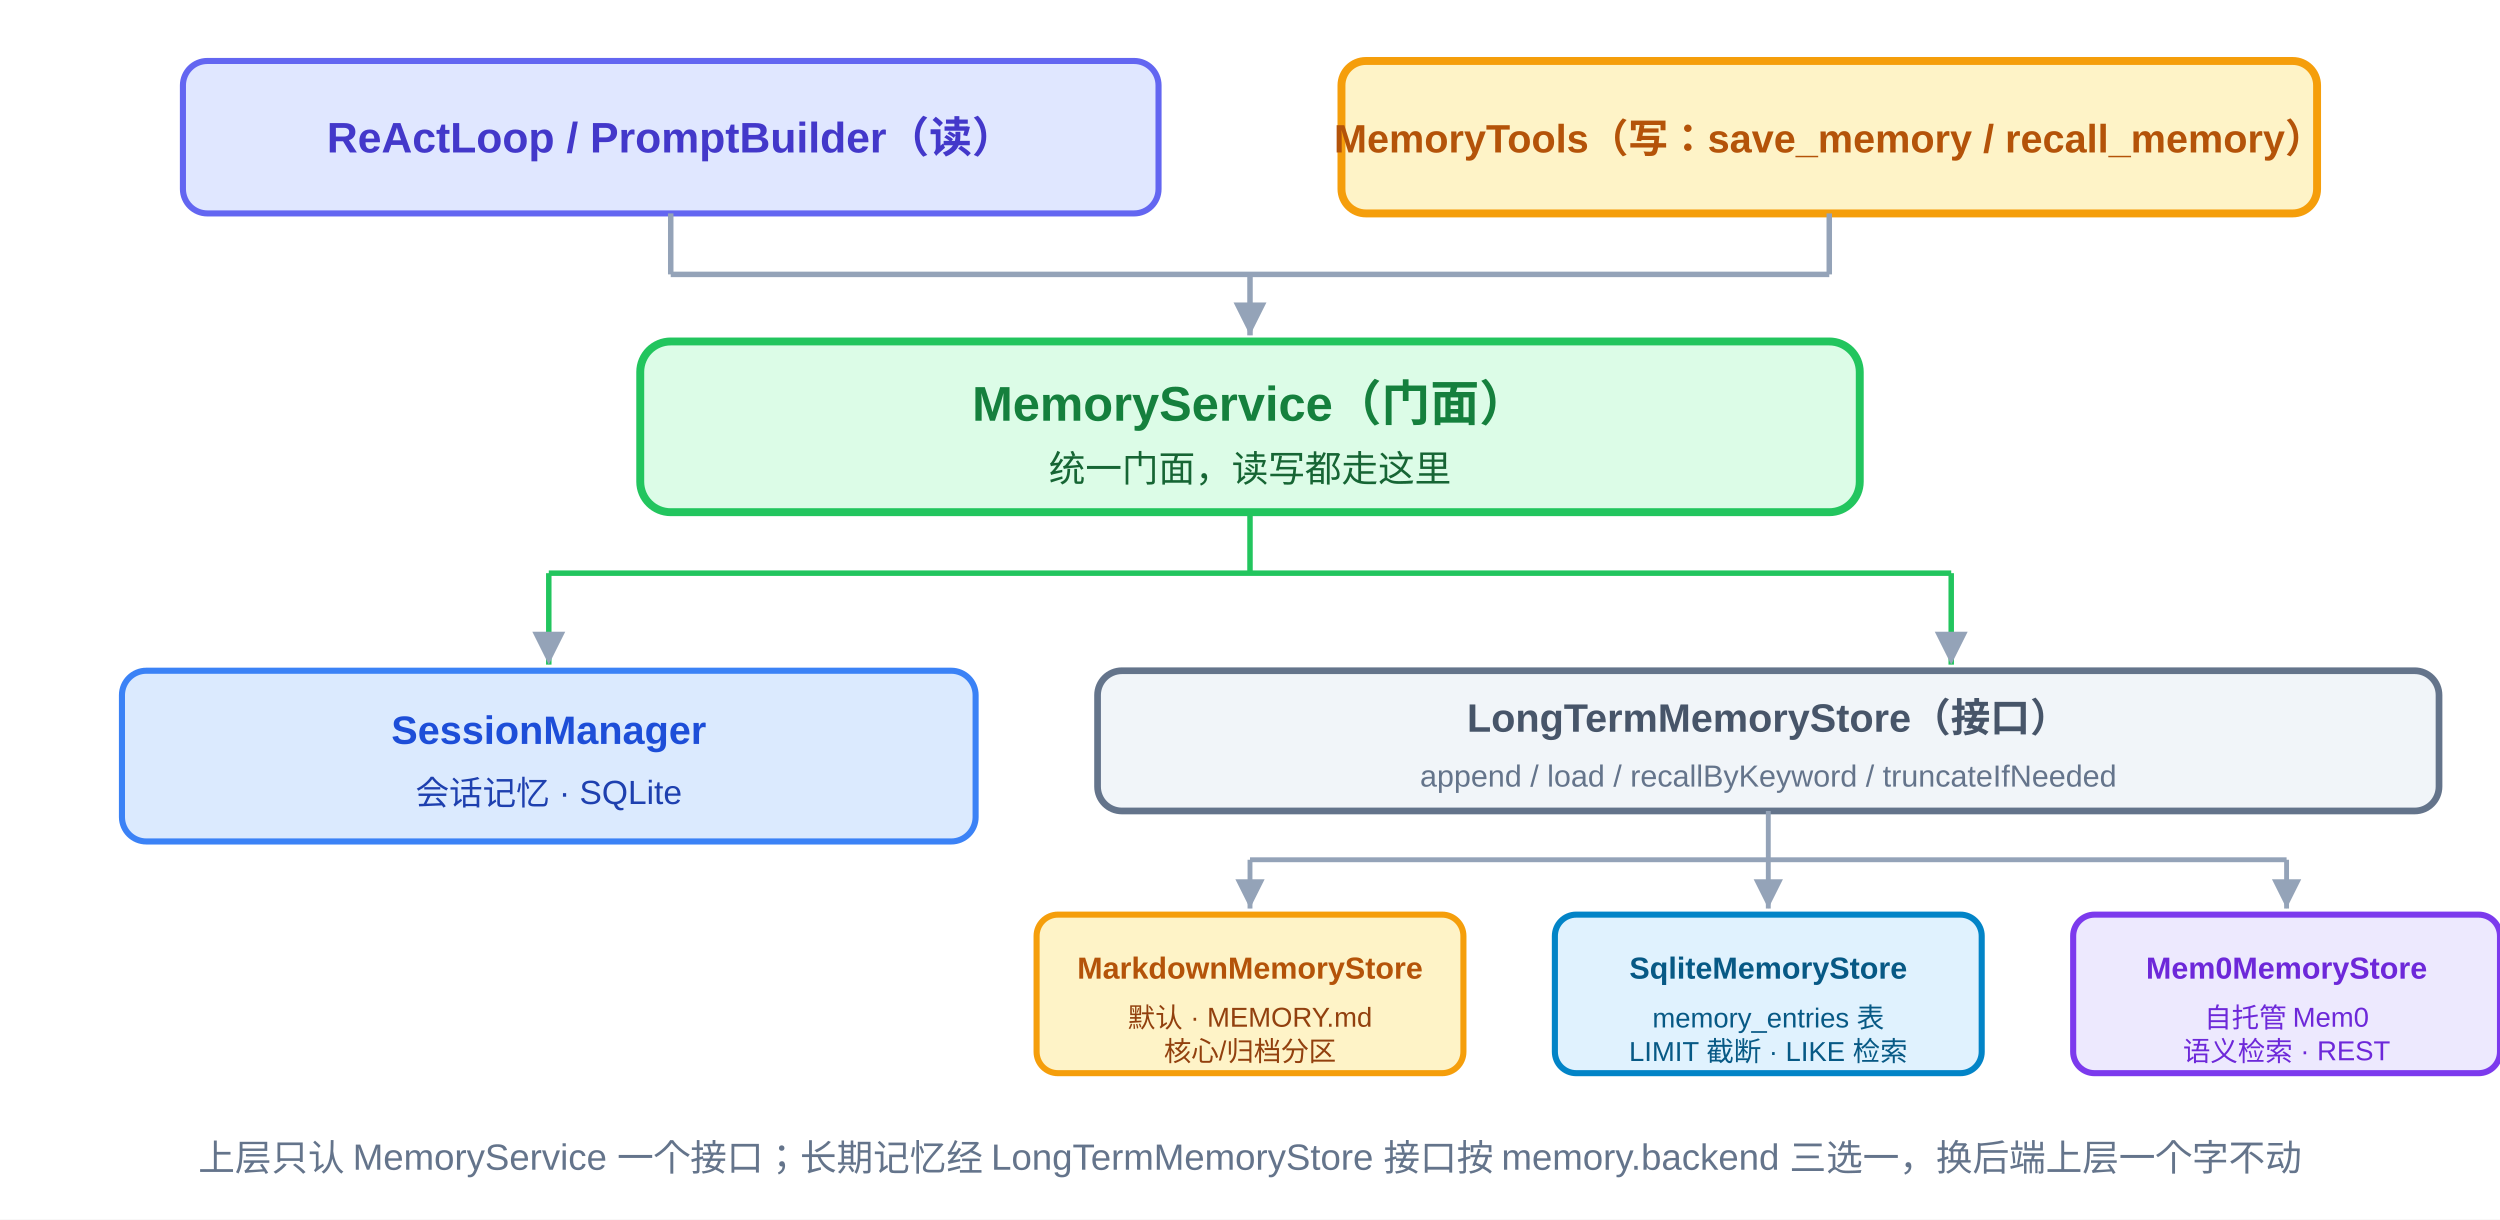
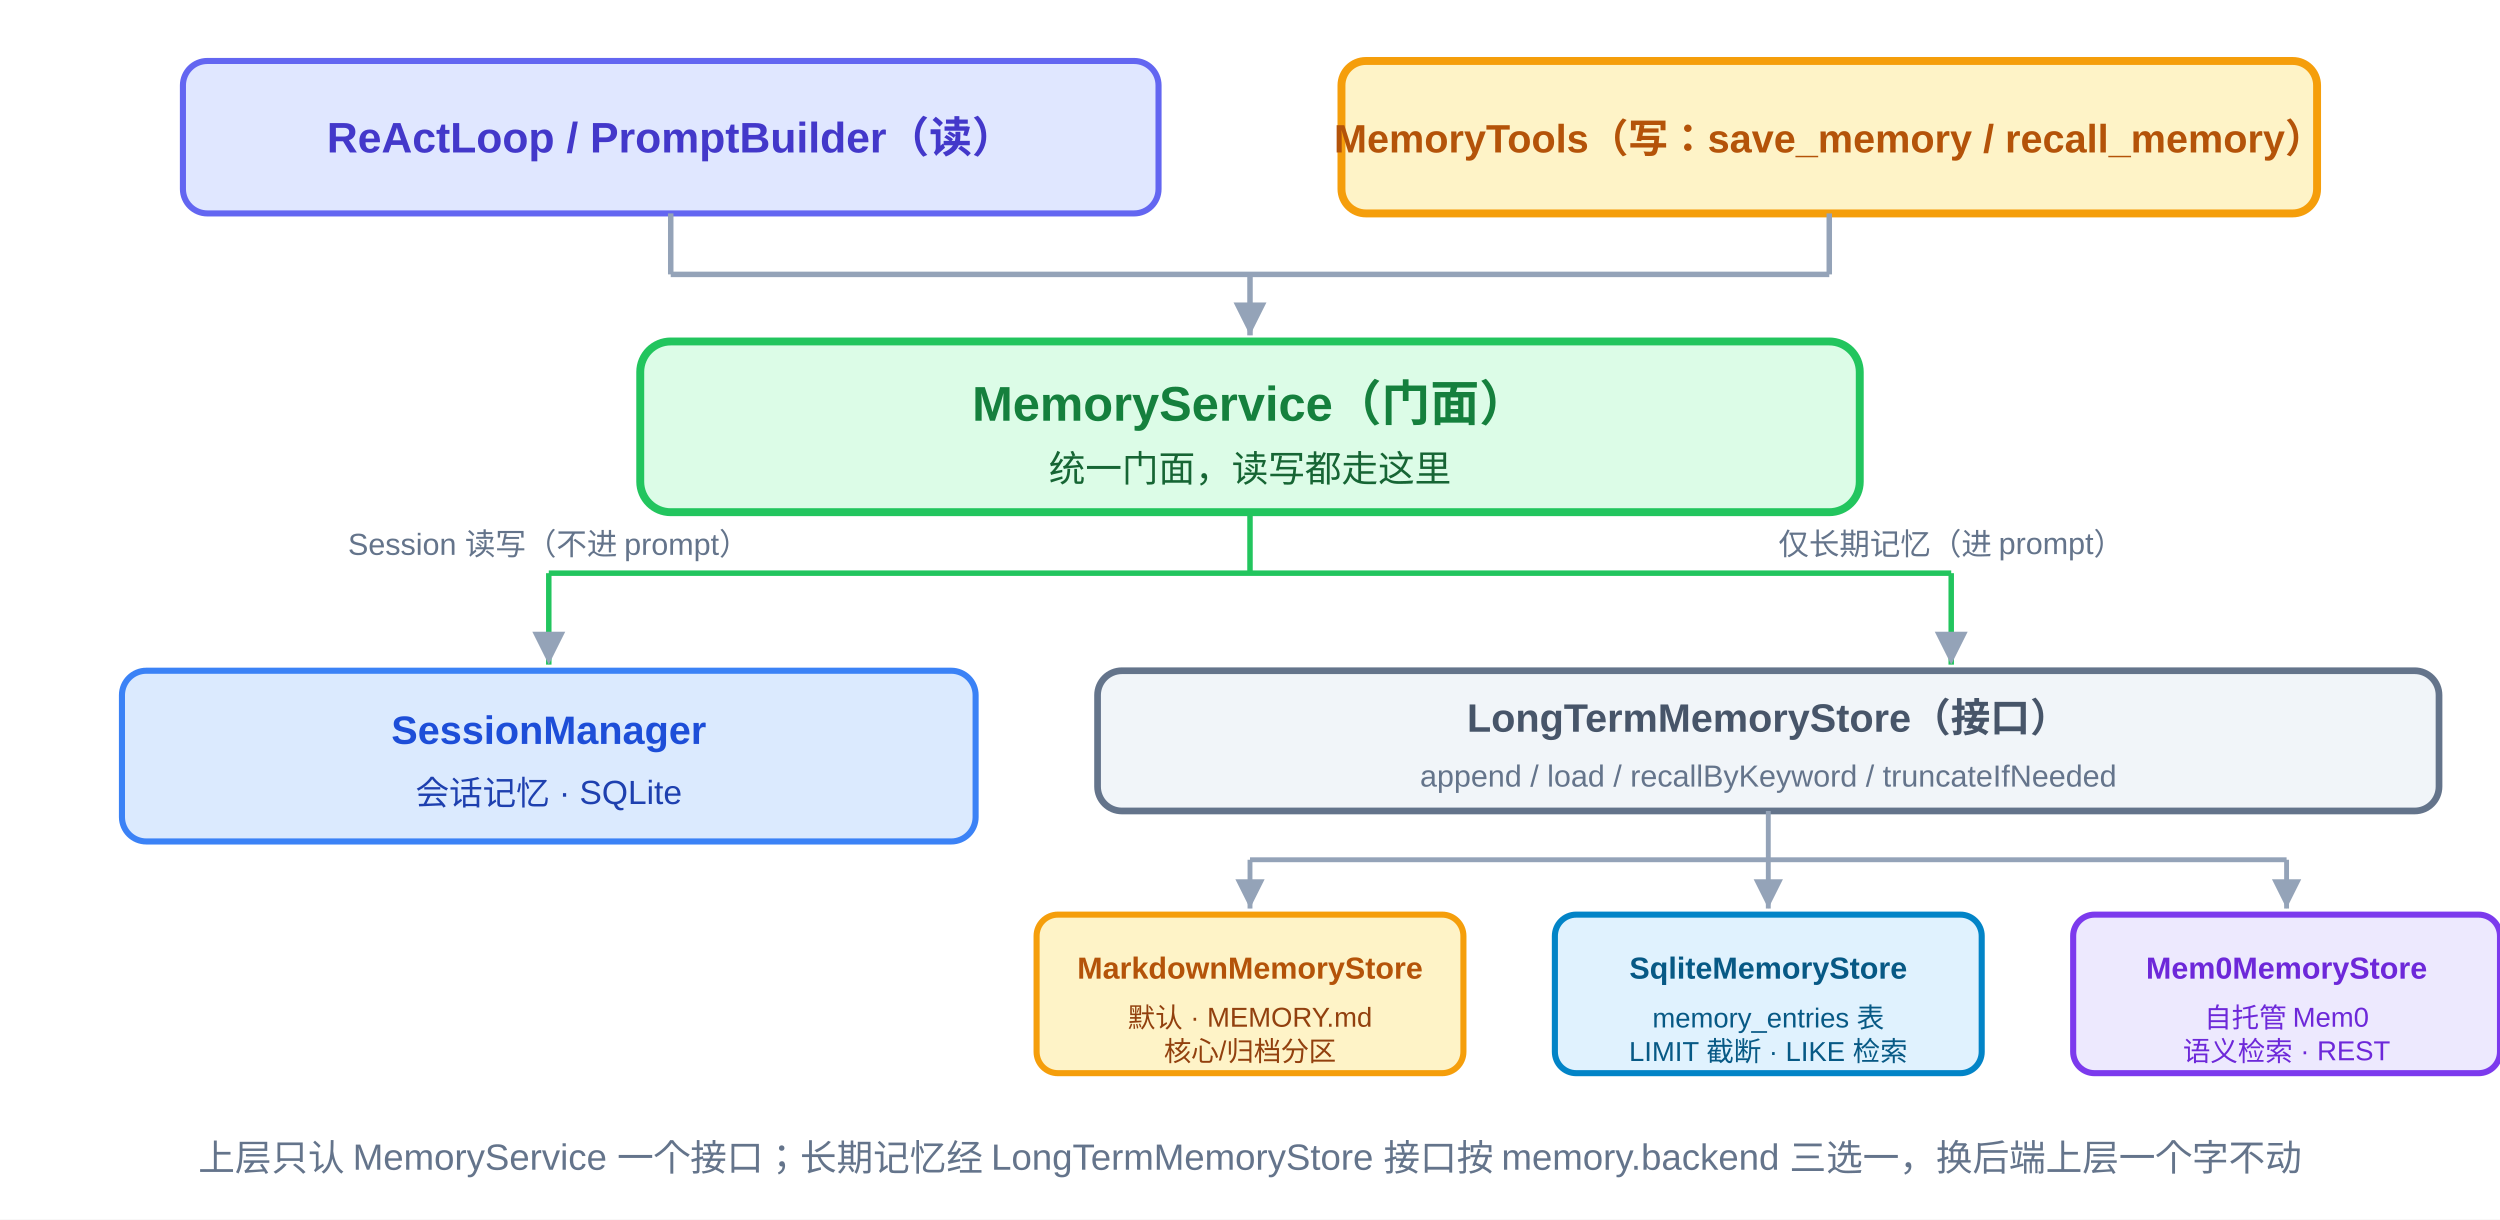
<svg xmlns="http://www.w3.org/2000/svg" viewBox="0 0 820 400" font-family="Arial, sans-serif">
  <rect width="820" height="400" fill="#ffffff" />
  <defs>
    <marker id="tmg1" markerWidth="10" markerHeight="10" refX="6" refY="3" orient="auto">
      <path d="M0,0 L6,3 L0,6 Z" fill="#94a3b8" />
    </marker>
  </defs>
  <rect x="60" y="20" width="320" height="50" rx="8" fill="#e0e7ff" stroke="#6366f1" stroke-width="2" />
  <text x="220" y="50" fill="#4338ca" font-size="14" font-weight="bold" text-anchor="middle">ReActLoop / PromptBuilder（读）</text>
  <rect x="440" y="20" width="320" height="50" rx="8" fill="#fef3c7" stroke="#f59e0b" stroke-width="2.6" />
  <text x="600" y="50" fill="#b45309" font-size="13" font-weight="bold" text-anchor="middle">MemoryTools（写：save_memory / recall_memory）</text>
  <line x1="220" y1="70" x2="220" y2="90" stroke="#94a3b8" stroke-width="1.8" />
  <line x1="600" y1="70" x2="600" y2="90" stroke="#94a3b8" stroke-width="1.8" />
  <line x1="220" y1="90" x2="600" y2="90" stroke="#94a3b8" stroke-width="1.8" />
  <line x1="410" y1="90" x2="410" y2="110" stroke="#94a3b8" stroke-width="1.8" marker-end="url(#tmg1)" />
  <rect x="210" y="112" width="400" height="56" rx="10" fill="#dcfce7" stroke="#22c55e" stroke-width="2.6" />
  <text x="410" y="138" fill="#15803d" font-size="16" font-weight="bold" text-anchor="middle">MemoryService（门面）</text>
  <text x="410" y="158" fill="#166534" font-size="12" text-anchor="middle">统一门面，读写都走这里</text>
  <line x1="410" y1="168" x2="410" y2="188" stroke="#22c55e" stroke-width="1.8" />
  <line x1="180" y1="188" x2="640" y2="188" stroke="#22c55e" stroke-width="1.8" />
  <line x1="180" y1="188" x2="180" y2="218" stroke="#22c55e" stroke-width="1.8" marker-end="url(#tmg1)" />
  <line x1="640" y1="188" x2="640" y2="218" stroke="#22c55e" stroke-width="1.8" marker-end="url(#tmg1)" />
+   <text x="640" y="182" fill="#64748b" font-size="10" text-anchor="middle">仅长期记忆（进 prompt）</text>
+   <text x="180" y="182" fill="#64748b" font-size="10" text-anchor="middle">Session 读写（不进 prompt）</text>
  <rect x="40" y="220" width="280" height="56" rx="8" fill="#dbeafe" stroke="#3b82f6" stroke-width="2" />
  <text x="180" y="244" fill="#1d4ed8" font-size="13" font-weight="bold" text-anchor="middle">SessionManager</text>
  <text x="180" y="264" fill="#1e40af" font-size="11" text-anchor="middle">会话记忆 · SQLite</text>
  <rect x="360" y="220" width="440" height="46" rx="8" fill="#f1f5f9" stroke="#64748b" stroke-width="2.2" />
  <text x="580" y="240" fill="#475569" font-size="13" font-weight="bold" text-anchor="middle">LongTermMemoryStore（接口）</text>
  <text x="580" y="258" fill="#64748b" font-size="10" text-anchor="middle">append / load / recallByKeyword / truncateIfNeeded</text>
  <line x1="580" y1="266" x2="580" y2="282" stroke="#94a3b8" stroke-width="1.6" />
  <line x1="410" y1="282" x2="750" y2="282" stroke="#94a3b8" stroke-width="1.6" />
  <line x1="410" y1="282" x2="410" y2="298" stroke="#94a3b8" stroke-width="1.6" marker-end="url(#tmg1)" />
  <line x1="580" y1="282" x2="580" y2="298" stroke="#94a3b8" stroke-width="1.6" marker-end="url(#tmg1)" />
  <line x1="750" y1="282" x2="750" y2="298" stroke="#94a3b8" stroke-width="1.6" marker-end="url(#tmg1)" />
  <rect x="340" y="300" width="140" height="52" rx="7" fill="#fef3c7" stroke="#f59e0b" stroke-width="2" />
  <text x="410" y="321" fill="#b45309" font-size="10" font-weight="bold" text-anchor="middle">MarkdownMemoryStore</text>
  <text x="410" y="337" fill="#92400e" font-size="9" text-anchor="middle">默认 · MEMORY.md</text>
  <text x="410" y="348" fill="#92400e" font-size="9" text-anchor="middle">核心/归档分区</text>
  <rect x="510" y="300" width="140" height="52" rx="7" fill="#e0f2fe" stroke="#0284c7" stroke-width="2" />
  <text x="580" y="321" fill="#075985" font-size="10" font-weight="bold" text-anchor="middle">SqliteMemoryStore</text>
  <text x="580" y="337" fill="#075985" font-size="9" text-anchor="middle">memory_entries 表</text>
  <text x="580" y="348" fill="#075985" font-size="9" text-anchor="middle">LIMIT 截断 · LIKE 检索</text>
  <rect x="680" y="300" width="140" height="52" rx="7" fill="#ede9fe" stroke="#7c3aed" stroke-width="2" />
  <text x="750" y="321" fill="#6d28d9" font-size="10" font-weight="bold" text-anchor="middle">Mem0MemoryStore</text>
  <text x="750" y="337" fill="#6d28d9" font-size="9" text-anchor="middle">自托管 Mem0</text>
  <text x="750" y="348" fill="#6d28d9" font-size="9" text-anchor="middle">语义检索 · REST</text>
  <text x="410" y="384" fill="#64748b" font-size="12" text-anchor="middle">上层只认 MemoryService 一个接口；长期记忆经 LongTermMemoryStore 接口按 memory.backend 三选一，换后端上层一个字不动</text>
</svg>
